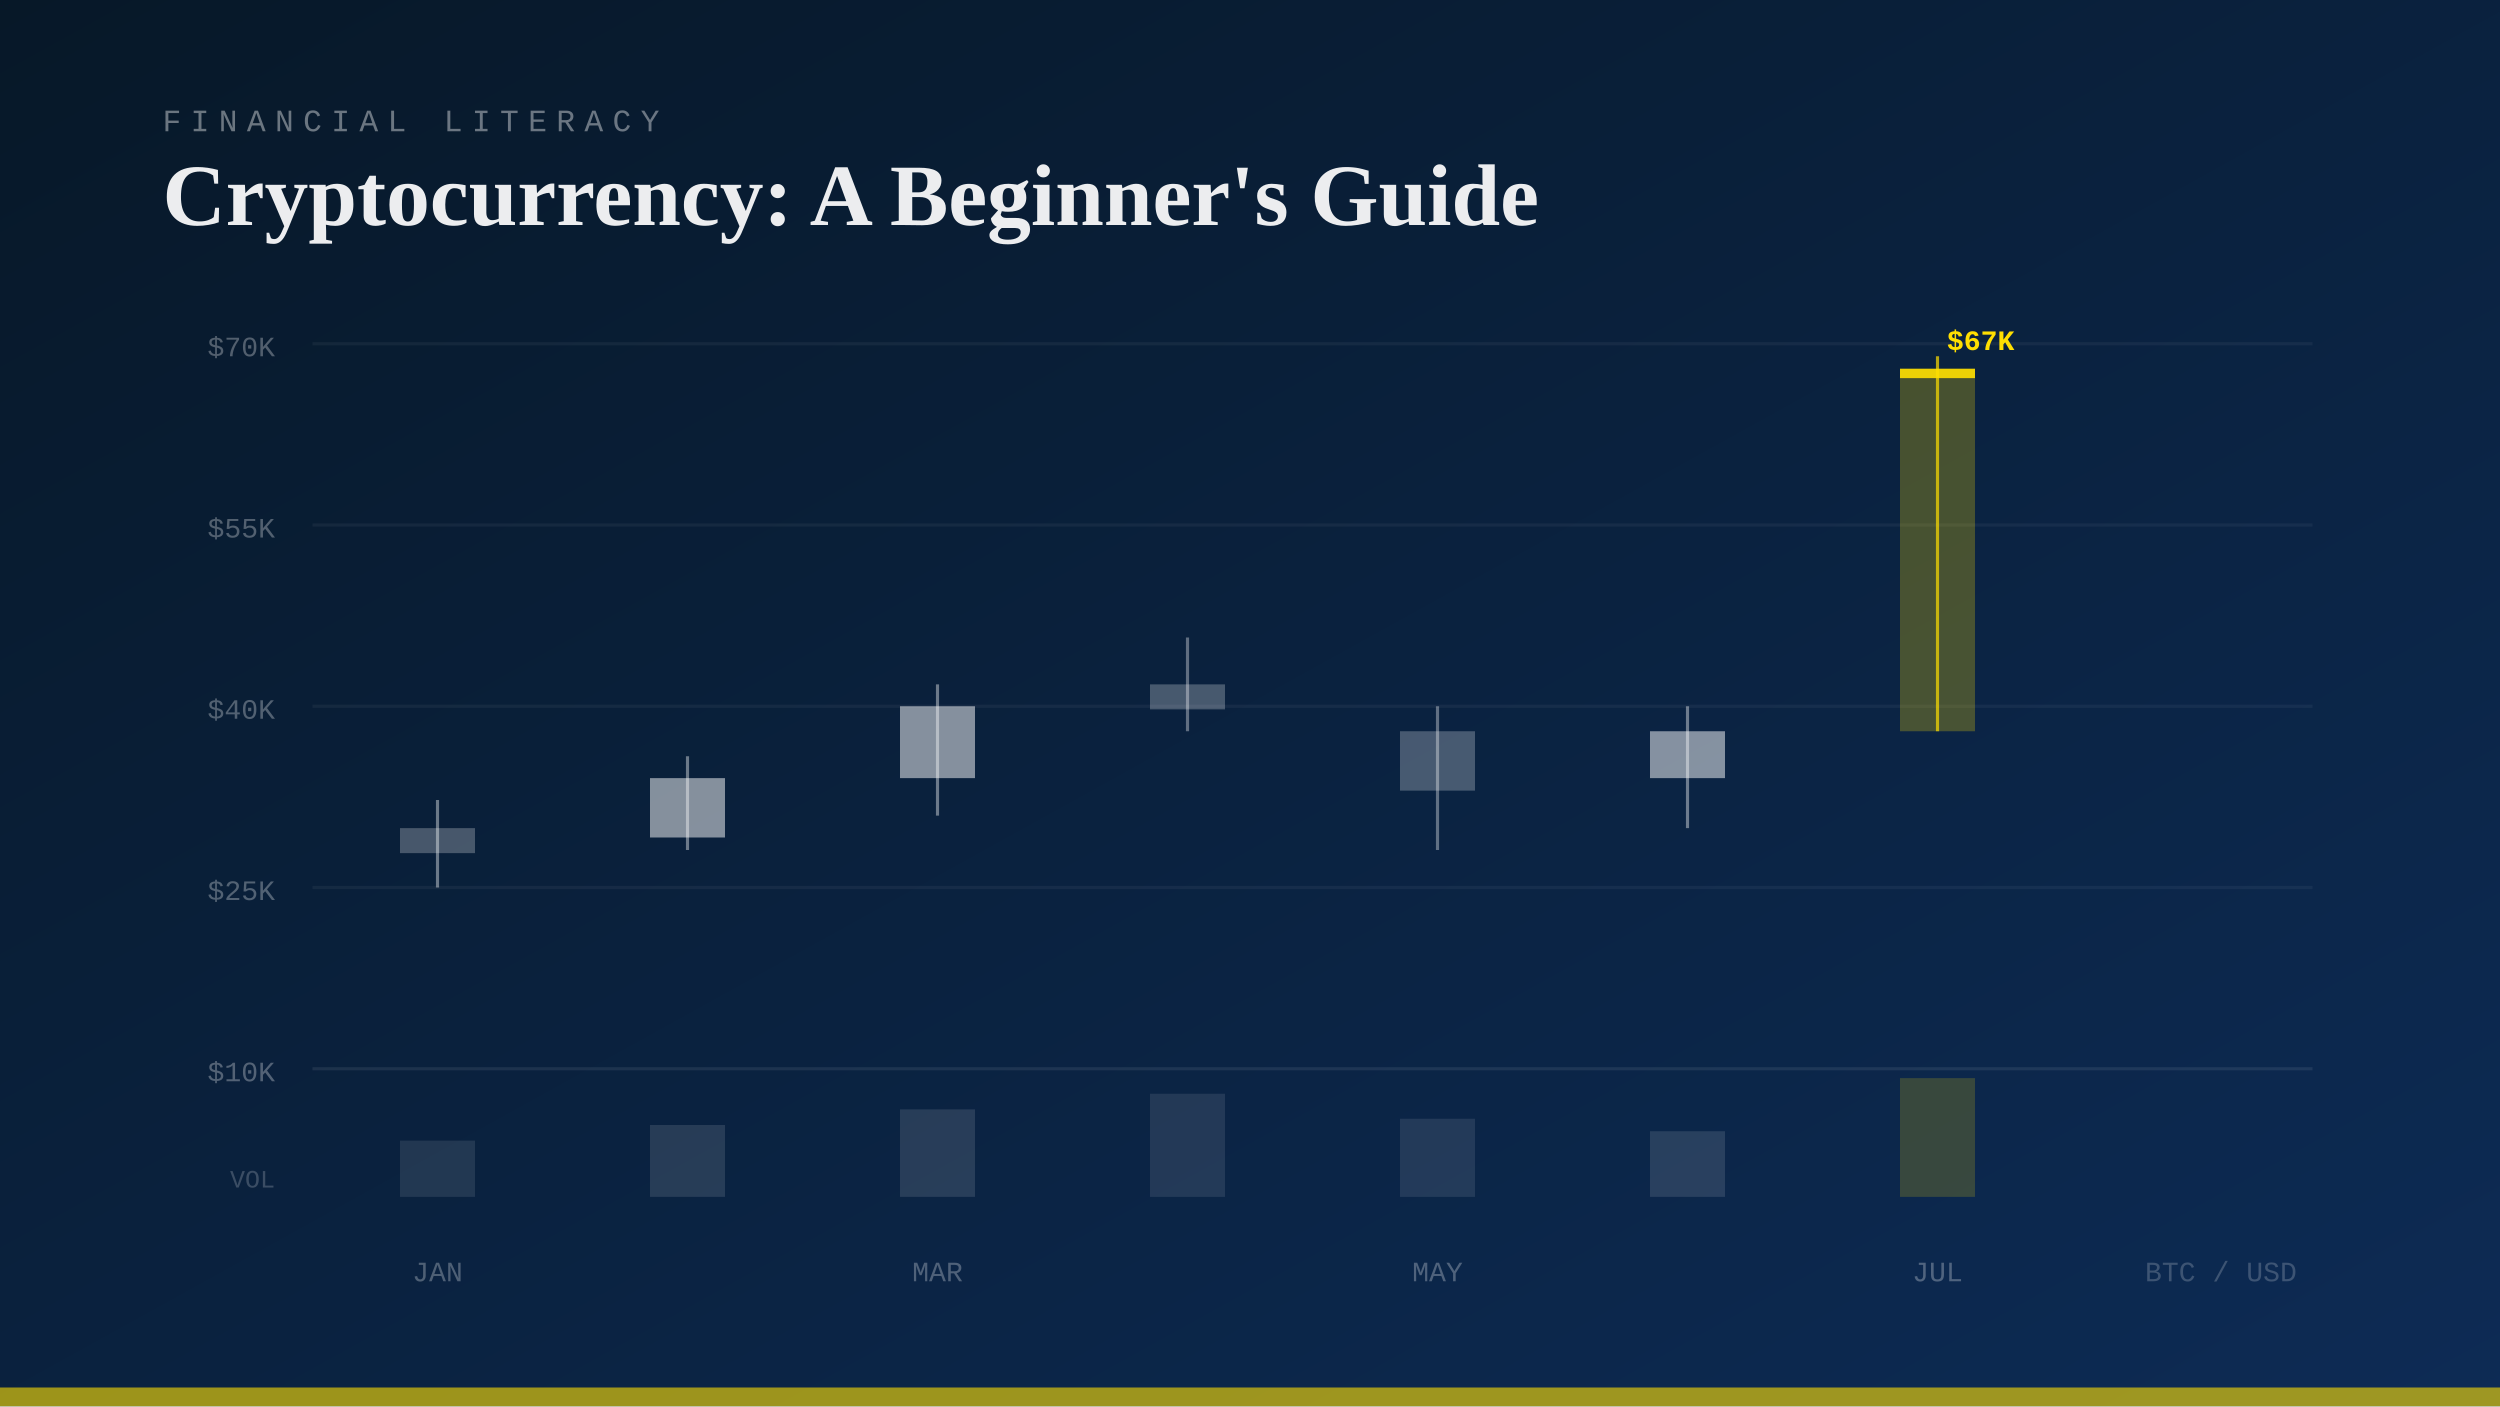
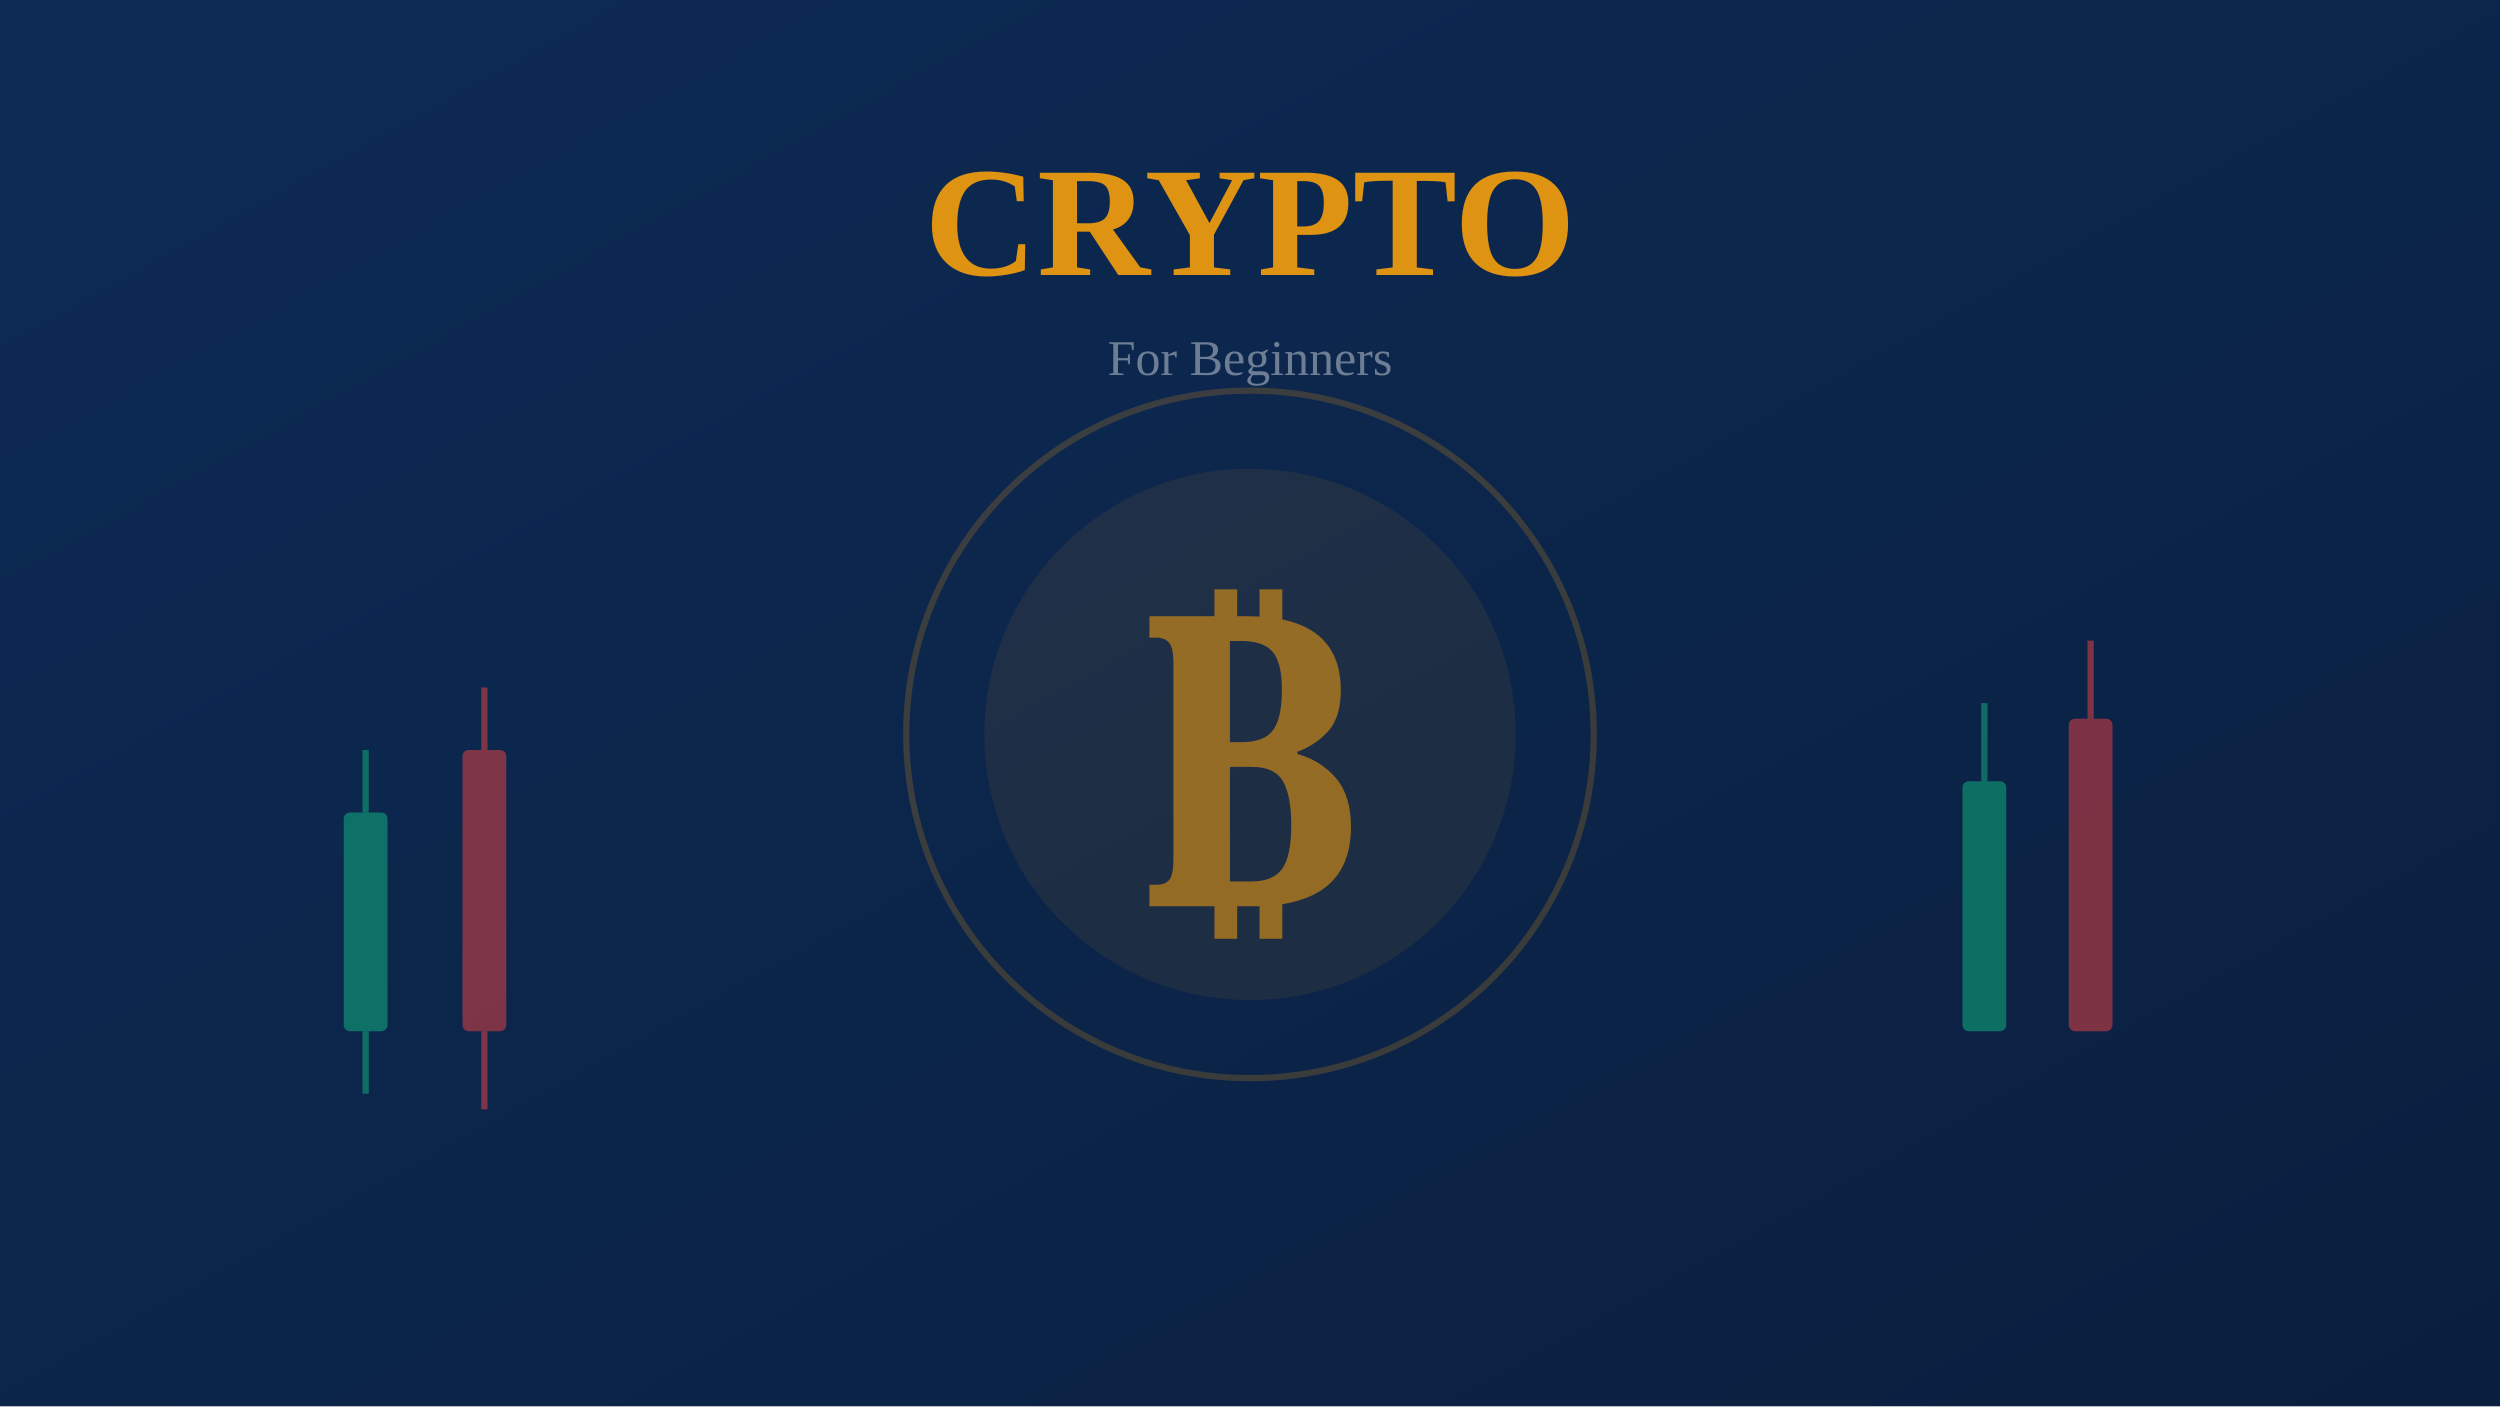
<svg xmlns="http://www.w3.org/2000/svg" width="800" height="450" viewBox="0 0 800 450">
  <defs>
    <linearGradient id="bg" x1="0%" y1="0%" x2="100%" y2="100%">
-       <stop offset="0%" style="stop-color:#071828" />
-       <stop offset="100%" style="stop-color:#0D2B55" />
+       <stop offset="0%" style="stop-color:#0D2B55" />
+       <stop offset="100%" style="stop-color:#0a1f3f" />
    </linearGradient>
  </defs>
  <rect width="800" height="450" fill="url(#bg)" />
-   <rect x="0" y="444" width="800" height="6" fill="#FFDF01" opacity="0.6" />
-   <text x="52" y="42" font-family="'Courier New',monospace" font-size="10" fill="white" opacity="0.4" letter-spacing="3">FINANCIAL LITERACY</text>
-   <text x="52" y="72" font-family="Georgia,'Times New Roman',serif" font-size="28" font-weight="bold" fill="white" opacity="0.92">Cryptocurrency: A Beginner's Guide</text>
-   <line x1="100" y1="110" x2="740" y2="110" stroke="white" stroke-opacity="0.05" stroke-width="1" />
-   <line x1="100" y1="168" x2="740" y2="168" stroke="white" stroke-opacity="0.05" stroke-width="1" />
-   <line x1="100" y1="226" x2="740" y2="226" stroke="white" stroke-opacity="0.05" stroke-width="1" />
-   <line x1="100" y1="284" x2="740" y2="284" stroke="white" stroke-opacity="0.05" stroke-width="1" />
-   <line x1="100" y1="342" x2="740" y2="342" stroke="white" stroke-opacity="0.08" stroke-width="1" />
-   <text x="88" y="114" font-family="'Courier New',monospace" font-size="9" fill="white" opacity="0.3" text-anchor="end">$70K</text>
-   <text x="88" y="172" font-family="'Courier New',monospace" font-size="9" fill="white" opacity="0.3" text-anchor="end">$55K</text>
-   <text x="88" y="230" font-family="'Courier New',monospace" font-size="9" fill="white" opacity="0.3" text-anchor="end">$40K</text>
-   <text x="88" y="288" font-family="'Courier New',monospace" font-size="9" fill="white" opacity="0.3" text-anchor="end">$25K</text>
-   <text x="88" y="346" font-family="'Courier New',monospace" font-size="9" fill="white" opacity="0.3" text-anchor="end">$10K</text>
-   <line x1="140" y1="256" x2="140" y2="284" stroke="white" stroke-opacity="0.4" stroke-width="1" />
-   <rect x="128" y="265" width="24" height="8" fill="white" opacity="0.25" />
-   <line x1="220" y1="242" x2="220" y2="272" stroke="white" stroke-opacity="0.4" stroke-width="1" />
-   <rect x="208" y="249" width="24" height="19" fill="white" opacity="0.5" />
-   <line x1="300" y1="219" x2="300" y2="261" stroke="white" stroke-opacity="0.4" stroke-width="1" />
-   <rect x="288" y="226" width="24" height="23" fill="white" opacity="0.5" />
-   <line x1="380" y1="204" x2="380" y2="234" stroke="white" stroke-opacity="0.35" stroke-width="1" />
-   <rect x="368" y="219" width="24" height="8" fill="white" opacity="0.25" />
-   <line x1="460" y1="226" x2="460" y2="272" stroke="white" stroke-opacity="0.35" stroke-width="1" />
-   <rect x="448" y="234" width="24" height="19" fill="white" opacity="0.25" />
-   <line x1="540" y1="226" x2="540" y2="265" stroke="white" stroke-opacity="0.4" stroke-width="1" />
-   <rect x="528" y="234" width="24" height="15" fill="white" opacity="0.5" />
-   <line x1="620" y1="114" x2="620" y2="234" stroke="#FFDF01" stroke-opacity="0.7" stroke-width="1" />
-   <rect x="608" y="118" width="24" height="116" fill="#FFDF01" opacity="0.25" />
-   <rect x="608" y="118" width="24" height="3" fill="#FFDF01" opacity="0.9" />
-   <text x="623" y="112" font-family="'Courier New',monospace" font-size="9" fill="#FFDF01" font-weight="bold">$67K</text>
-   <text x="88" y="380" font-family="'Courier New',monospace" font-size="8" fill="white" opacity="0.2" text-anchor="end">VOL</text>
-   <rect x="128" y="365" width="24" height="18" fill="white" opacity="0.1" />
-   <rect x="208" y="360" width="24" height="23" fill="white" opacity="0.12" />
-   <rect x="288" y="355" width="24" height="28" fill="white" opacity="0.12" />
-   <rect x="368" y="350" width="24" height="33" fill="white" opacity="0.1" />
-   <rect x="448" y="358" width="24" height="25" fill="white" opacity="0.1" />
-   <rect x="528" y="362" width="24" height="21" fill="white" opacity="0.12" />
-   <rect x="608" y="345" width="24" height="38" fill="#FFDF01" opacity="0.18" />
-   <text x="140" y="410" font-family="'Courier New',monospace" font-size="9" fill="white" opacity="0.28" text-anchor="middle">JAN</text>
-   <text x="300" y="410" font-family="'Courier New',monospace" font-size="9" fill="white" opacity="0.28" text-anchor="middle">MAR</text>
-   <text x="460" y="410" font-family="'Courier New',monospace" font-size="9" fill="white" opacity="0.28" text-anchor="middle">MAY</text>
-   <text x="620" y="410" font-family="'Courier New',monospace" font-size="9" fill="white" opacity="0.28" text-anchor="middle">JUL</text>
-   <text x="735" y="410" font-family="'Courier New',monospace" font-size="9" fill="white" opacity="0.2" text-anchor="end">BTC / USD</text>
+   <circle cx="400" cy="235" r="110" fill="none" stroke="#F59E0B" stroke-width="2" stroke-opacity="0.2" />
+   <circle cx="400" cy="235" r="85" fill="#F59E0B" opacity="0.08" />
+   <text x="400" y="290" font-family="Georgia, serif" font-size="130" font-weight="bold" fill="#F59E0B" opacity="0.55" text-anchor="middle">₿</text>
+   <rect x="110" y="260" width="14" height="70" rx="2" fill="#10B981" opacity="0.5" />
+   <line x1="117" y1="240" x2="117" y2="260" stroke="#10B981" stroke-width="2" stroke-opacity="0.5" />
+   <line x1="117" y1="330" x2="117" y2="350" stroke="#10B981" stroke-width="2" stroke-opacity="0.5" />
+   <rect x="148" y="240" width="14" height="90" rx="2" fill="#EF4444" opacity="0.5" />
+   <line x1="155" y1="220" x2="155" y2="240" stroke="#EF4444" stroke-width="2" stroke-opacity="0.5" />
+   <line x1="155" y1="330" x2="155" y2="355" stroke="#EF4444" stroke-width="2" stroke-opacity="0.5" />
+   <rect x="628" y="250" width="14" height="80" rx="2" fill="#10B981" opacity="0.5" />
+   <line x1="635" y1="225" x2="635" y2="250" stroke="#10B981" stroke-width="2" stroke-opacity="0.5" />
+   <rect x="662" y="230" width="14" height="100" rx="2" fill="#EF4444" opacity="0.5" />
+   <line x1="669" y1="205" x2="669" y2="230" stroke="#EF4444" stroke-width="2" stroke-opacity="0.5" />
+   <text x="400" y="88" font-family="Georgia, 'Times New Roman', serif" font-size="50" font-weight="bold" fill="#F59E0B" opacity="0.9" text-anchor="middle">CRYPTO</text>
+   <text x="400" y="120" font-family="Georgia, 'Times New Roman', serif" font-size="16" fill="#ffffff" opacity="0.4" text-anchor="middle">For Beginners</text>
</svg>
